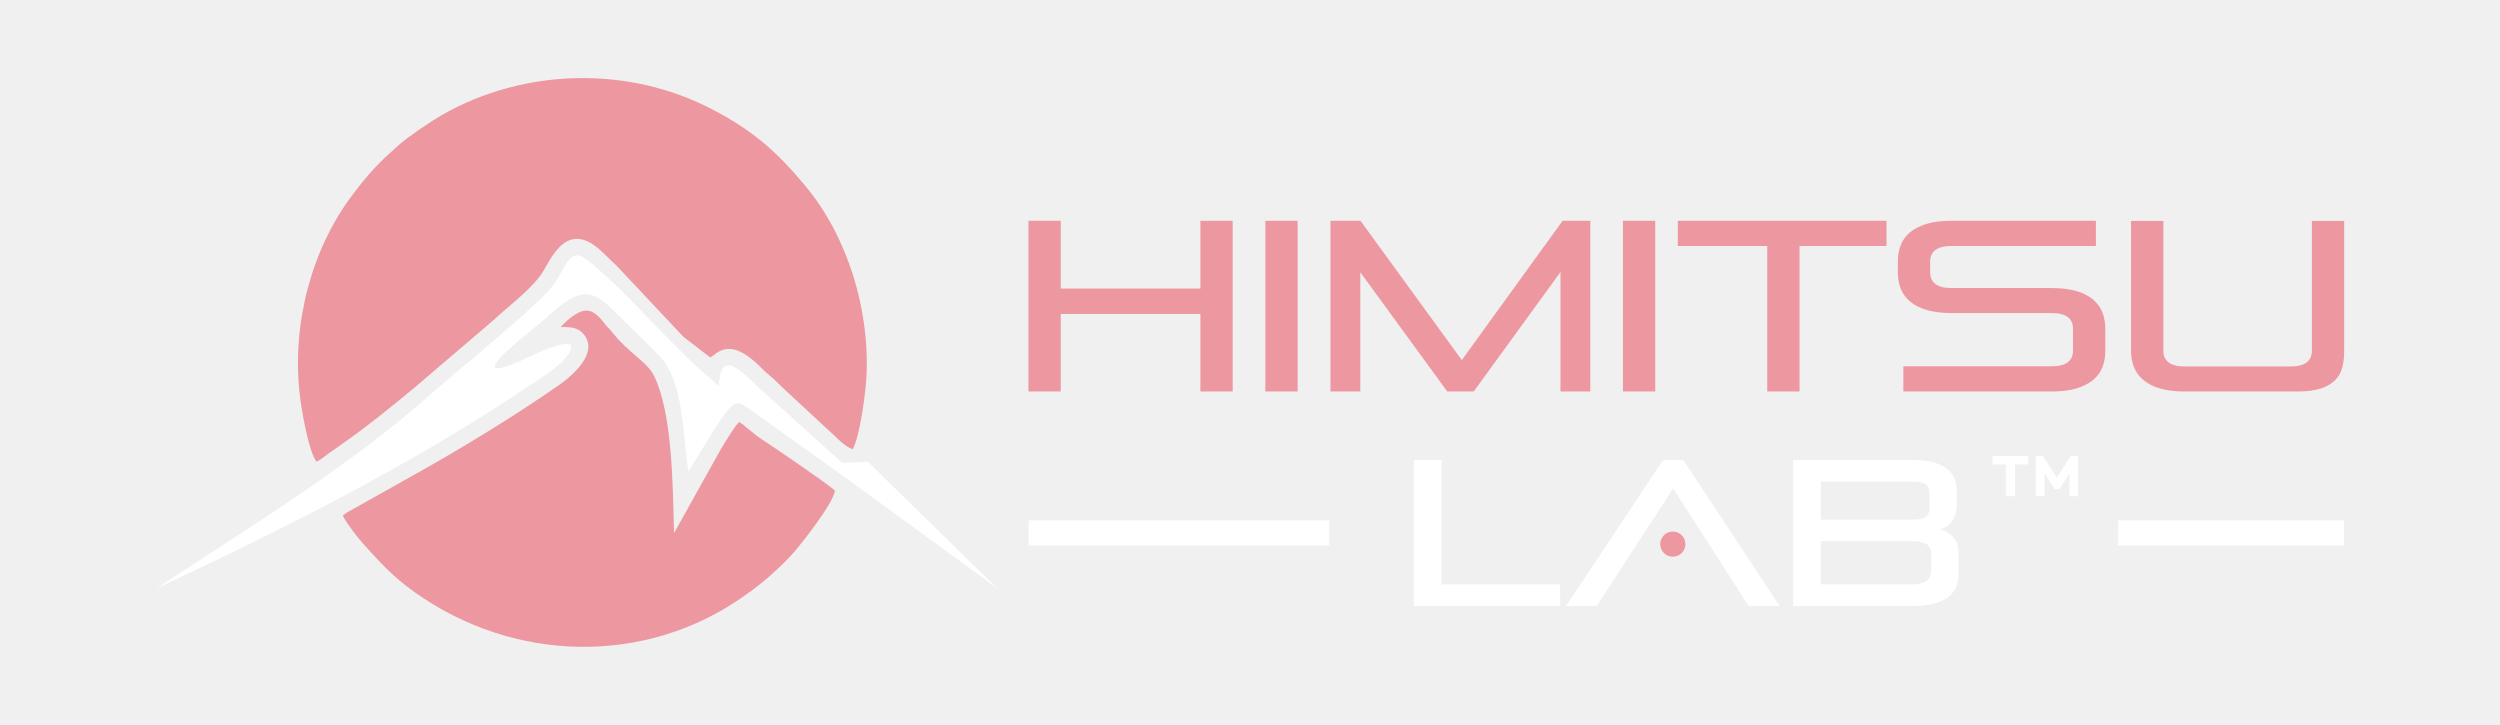
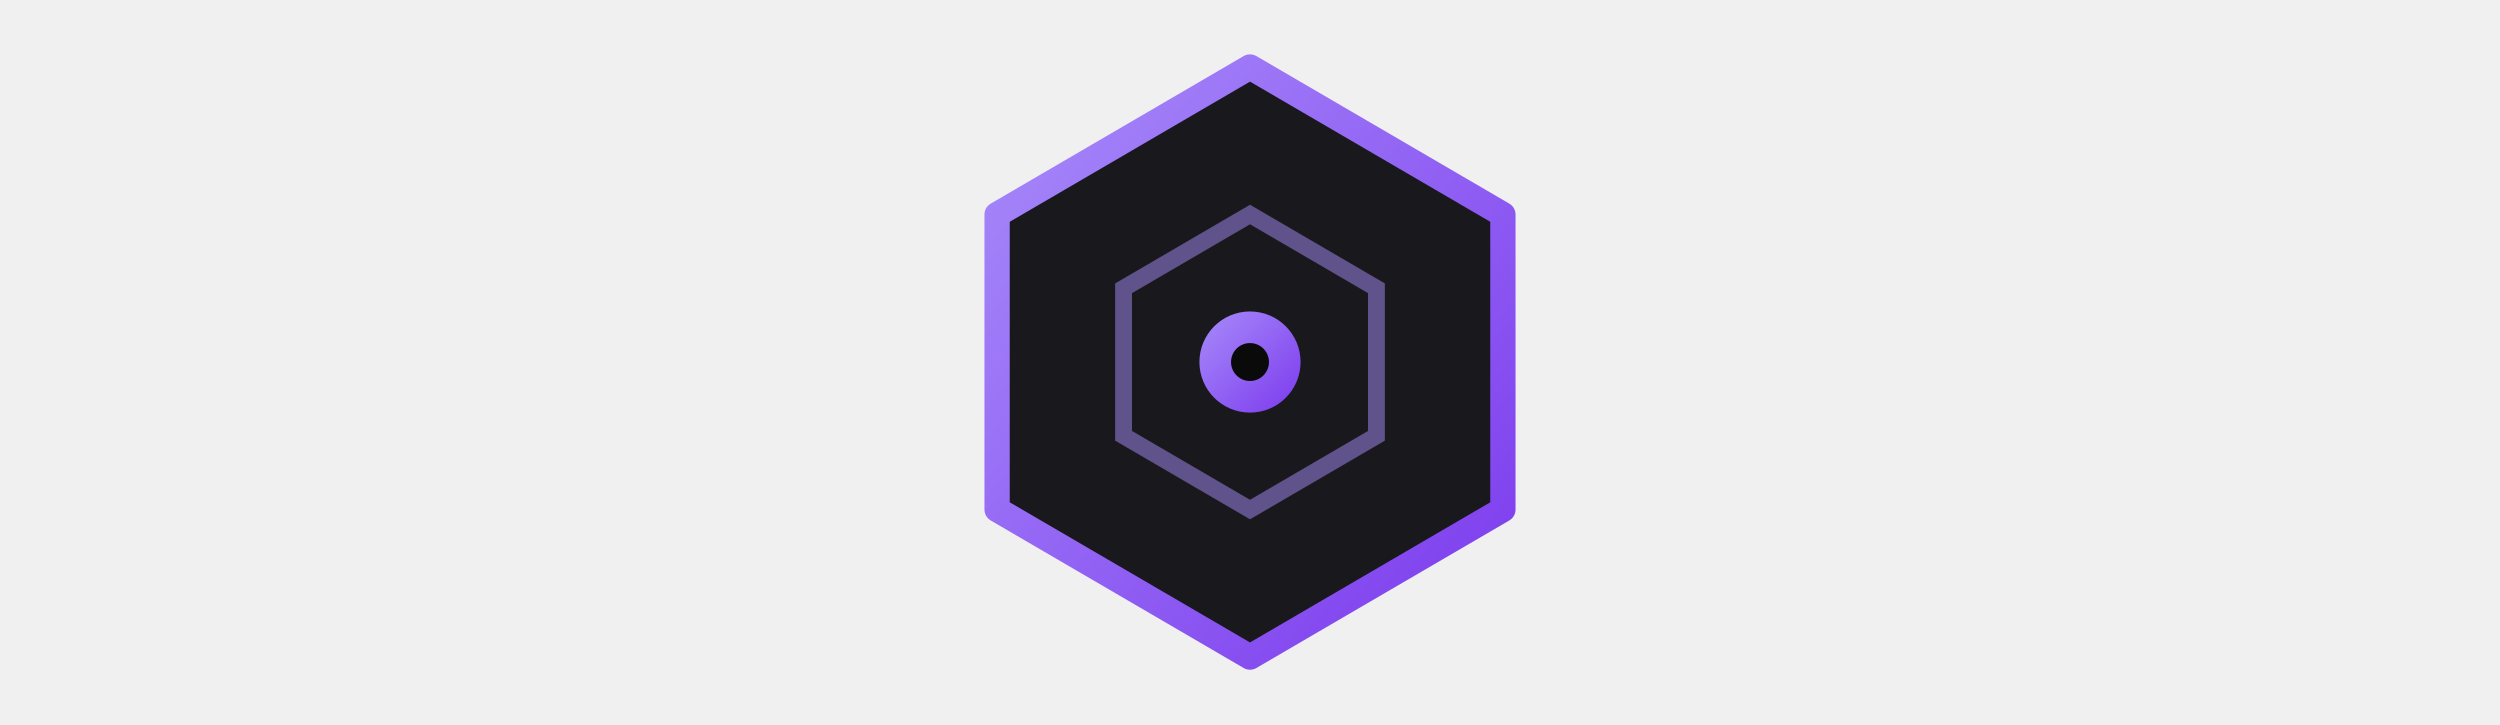
- <svg xmlns="http://www.w3.org/2000/svg" id="Layer_1" version="1.1" viewBox="0 0 1408.7 408.4">
+ <svg xmlns="http://www.w3.org/2000/svg" viewBox="0 0 1408.7 408.4" role="img" aria-label="Himitsu Vault">
  <defs>
-     <style>
-       .st0, .st1 {
-         fill: #fff;
-       }
- 
-       .st1, .st2 {
-         fill-rule: evenodd;
-       }
- 
-       .st2 {
-         fill: #ed97a0;
-       }
-     </style>
+     <linearGradient id="hvMarkStrokeSingle" x1="0%" y1="0%" x2="100%" y2="100%">
+       <stop offset="0%" stop-color="#A78BFA" />
+       <stop offset="100%" stop-color="#7C3AED" />
+     </linearGradient>
  </defs>
-   <path class="st2" d="M676.4,220.6v-43.7h-78.7v43.7h-18.2v-96.2h18.2v38.2h78.7v-38.2h18.2v96.2h-18.2ZM713,220.6v-96.2h18.2v96.2h-18.2ZM879.3,220.6v-67.3l-48.9,67.3h-14.9l-49-67.2v67.2h-16.8v-96.2h16.9l57.1,78.5,56.8-78.5h15.6v96.2h-16.8ZM914.5,220.6v-96.2h18.2v96.2h-18.2ZM995.8,220.6v-82h-50.4v-14.2h117.6v14.2h-49v82h-18.2ZM1072.5,220.6v-14.2h83.6c8,0,12-3,12-8.9v-12.2c0-5.9-4-8.9-12-8.9h-56.5c-5.5,0-10.1-.6-13.9-1.7-3.8-1.1-6.9-2.7-9.4-4.8-2.4-2-4.2-4.5-5.3-7.3-1.1-2.8-1.6-6-1.6-9.4v-5.6c0-3.5.5-6.6,1.6-9.4,1.1-2.8,2.8-5.3,5.3-7.3,2.4-2,5.5-3.6,9.4-4.8,3.8-1.1,8.5-1.7,13.9-1.7h81.4v14.2h-81.4c-8,0-12,3-12,8.9v5.9c0,5.9,4,8.9,12,8.9h56.5c5.5,0,10.1.6,13.9,1.7,3.8,1.1,6.9,2.7,9.4,4.8,2.4,2,4.2,4.5,5.3,7.3,1.1,2.8,1.6,6,1.6,9.4v11.9c0,3.5-.5,6.6-1.6,9.4s-2.8,5.3-5.3,7.3c-2.4,2-5.5,3.6-9.4,4.8-3.8,1.1-8.5,1.7-13.9,1.7h-83.6ZM1231,220.6c-5.5,0-10.1-.6-13.9-1.7-3.8-1.1-6.9-2.7-9.4-4.8-2.4-2-4.2-4.5-5.3-7.3-1.1-2.8-1.6-6-1.6-9.4v-72.9h18.2v73.1c0,5.9,4,8.9,12,8.9h59.7c8,0,12-3,12-8.9v-73.1h18.2v72.9c0,3.5-.3,6.6-1,9.4-.7,2.8-2,5.3-4,7.3-2,2-4.6,3.6-8.1,4.8-3.4,1.1-7.9,1.7-13.3,1.7h-63.5Z" />
-   <polygon class="st1" points="796.7 341.5 796.7 259.2 812.3 259.2 812.3 329.3 879.1 329.3 879.1 341.5 796.7 341.5 796.7 341.5" />
-   <polygon class="st1" points="985.3 341.5 942.8 275.2 899.7 341.5 882.4 341.5 937.1 259.2 948.5 259.2 1002.8 341.5 985.3 341.5 985.3 341.5" />
-   <path class="st1" d="M1010.4,341.5v-82.3h67c4.5,0,8.4.4,11.6,1.2,3.2.8,5.8,2,7.8,3.5,2,1.5,3.4,3.4,4.4,5.6.9,2.2,1.4,4.7,1.4,7.4v7.6c0,3.6-.9,6.6-2.6,9.1-1.8,2.5-4.1,4-7.1,4.6,3.1.9,5.7,2.3,7.7,4.4,2,2.1,3,5.1,3,9.1v12c0,2.3-.4,4.6-1.2,6.7-.8,2.1-2.2,4-4.2,5.7-2,1.6-4.7,2.9-8,3.9-3.4,1-7.6,1.5-12.6,1.5h-67.2ZM1088.2,311.9c0-2.6-1-4.4-2.9-5.4-1.9-1.1-4.5-1.6-7.6-1.6h-51.7v24.4h51.7c3.1,0,5.7-.6,7.6-1.8,1.9-1.2,2.9-3.4,2.9-6.8v-8.9h0ZM1087.2,277.8c0-2.3-.7-3.9-2.1-4.9-1.4-1-3.9-1.5-7.6-1.5h-51.5v21.4h51.5c3.7,0,6.2-.5,7.6-1.5,1.4-1,2.1-2.7,2.1-4.9v-8.5h0Z" />
-   <polygon class="st1" points="1193.5 307.4 1193.5 293.2 1320.8 293.2 1320.8 307.4 1193.5 307.4 1193.5 307.4" />
-   <polygon class="st1" points="579.6 307.4 579.6 293.2 749 293.2 749 307.4 579.6 307.4 579.6 307.4" />
-   <path class="st2" d="M178.3,260.2c2.5-1.1,5.1-3.5,7.6-5.2,2.7-1.8,4.7-3.3,7.5-5.3,14.2-9.9,26.4-20,39.6-30.8l45.3-38.7c8.4-7.9,19.8-16.1,26.5-25.4,5.3-7.3,14.2-33.7,35.9-11.5,2.4,2.4,4.3,4,6.9,6.6l37.6,40,15,11.5c3.4-1.4,10.3-13,28.8,5.9,2.2,2.2,2.6,2.6,4.8,4.4,3.5,2.8,5.8,5.6,9.2,8.6l27.3,25.3c1.9,2,7.4,7.1,10.3,7.4,3.9-7.5,7-30.4,7.6-40.1,2.1-39.2-11.1-80.2-34.3-108-15.9-19.1-29-30.9-52.2-43.1-47.2-24.8-106.1-23.6-152.7,3-6.1,3.5-19,12.2-24.3,16.9-11.4,10.2-16.3,15.1-26.3,28.4-22.5,29.9-33.9,71.4-29.6,111.3,1,9.4,5.1,33.1,9.6,38.8h0Z" />
-   <path class="st2" d="M193.2,290.7c2.3,4.5,8.5,12.4,11.7,16,9.6,10.6,16.3,18,28.2,26.6,56.3,40.4,131.1,42,186.8,2.1,3.2-2.3,5.2-3.7,8.2-6.1,6.6-5.2,15.5-13.5,20.7-19.8,4-4.8,20.6-25.7,21.7-33.1-4.9-4.3-35.6-25.2-41-28.7-5.8-3.7-9.9-8.2-13-9.9-2.8,2.7-7.7,11-10.1,14.9l-26.6,47.7c-.7-26-.8-67.1-11.2-88.5-4.2-8.5-14-12.3-24.3-25.5-1.1-1.4-1.9-1.9-3-3.3-2.2-2.6-5.7-8-10.7-8.1-5.9,0-12.2,6.7-14.7,9.3,6-.1,9.6.3,12.7,3.7,9.5,10.7-6.3,23.9-14.2,29.4-23.9,16.6-53.9,35-79.9,49.5l-39.2,22c-.8.6-.6.4-1.2.9,0,0-.3.5-.4.3,0-.1-.2.2-.4.4h0Z" />
-   <path class="st1" d="M321.6,194.3c-5.5-2.6-23,6.7-28.2,9-30.9,13.5-4.3-8.9,3.8-15.4l10.5-8.7c15.8-14.8,23.4-16.7,33.2-8.7,3.5,2.9,32,31.2,33,32.6,11.5,16.5,10.7,41.1,14,62.7l15.1-24.7c10.7-15.7,11.6-16,18.6-11.1l55.9,39.9,84.3,61.5-72.8-71.2-14.3.7-45.7-41.1c-8.1-6.9-23.2-26.3-23.9-2.3-27.4-22.5-50.8-52.5-74.2-71-9.9-7.8-11.5,3.3-18.4,13-5.7,8-12.4,12.6-17.9,18.3l-29,25c-10.6,8.3-27.1,23.3-39.3,33.3-42.1,34.5-92.5,65.4-138.4,95.6,72.5-33.9,144.5-70,211-114.8,7.3-4.9,24.4-15,22.8-22.9h0Z" />
-   <path class="st2" d="M942.6,299.5c3.9,0,7.1,3.2,7.1,7.1s-3.2,7.1-7.1,7.1-7.1-3.2-7.1-7.1,3.2-7.1,7.1-7.1h0Z" />
-   <path class="st0" d="M1130.3,279.6v-17.9h-7.5v-4.7h20.1v4.7h-7.5v17.9h-5.1ZM1147.1,279.6v-22.6h4.1l7.8,12.2,7.8-12.2h4.1v22.6h-4.8v-12.9l-5.6,8.9h-2.8l-5.6-8.9v12.9h-5Z" />
+   <g transform="translate(514.35,14) scale(11.875)">
+     <path d="M16 2 L28 9 L28 23 L16 30 L4 23 L4 9 Z" fill="#19191D" stroke="url(#hvMarkStrokeSingle)" stroke-width="1.2" stroke-linejoin="round" />
+     <path d="M16 9 L22 12.5 L22 19.5 L16 23 L10 19.5 L10 12.5 Z" fill="none" stroke="#A78BFA" stroke-width="0.8" opacity="0.5" />
+     <circle cx="16" cy="16" r="2.4" fill="url(#hvMarkStrokeSingle)" />
+     <circle cx="16" cy="16" r="0.9" fill="#0A0A0B" />
+   </g>
</svg>
